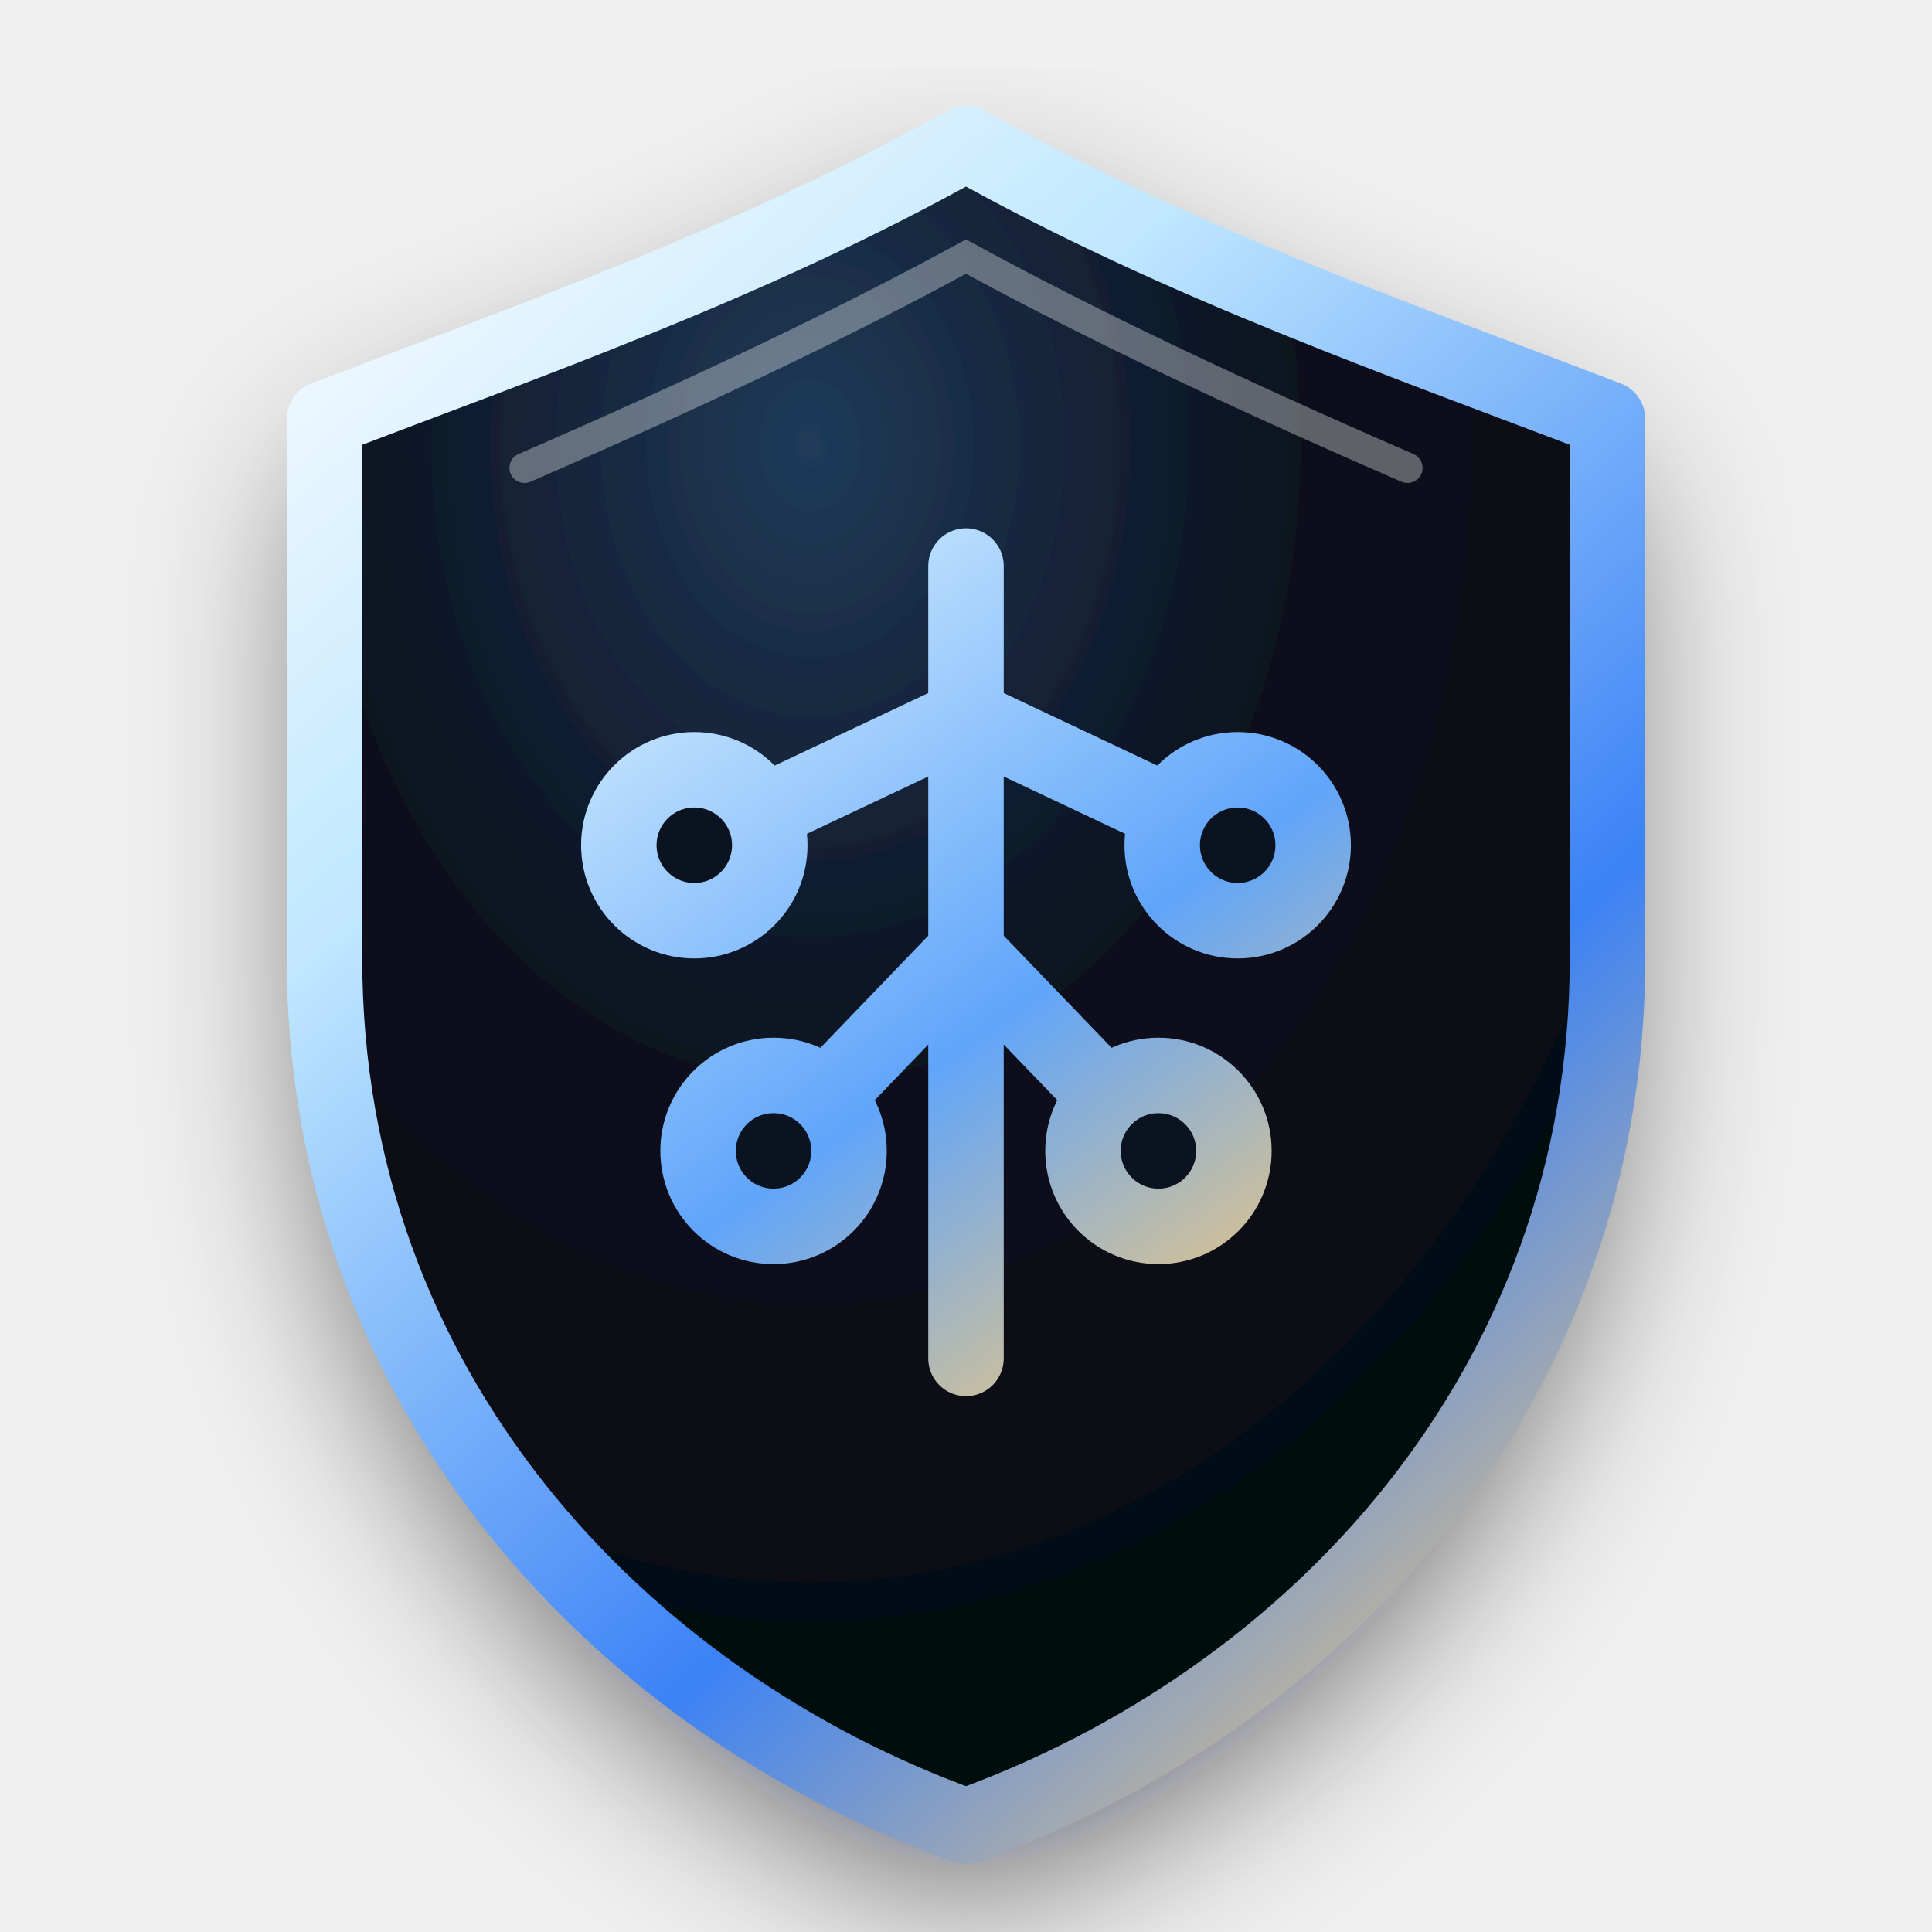
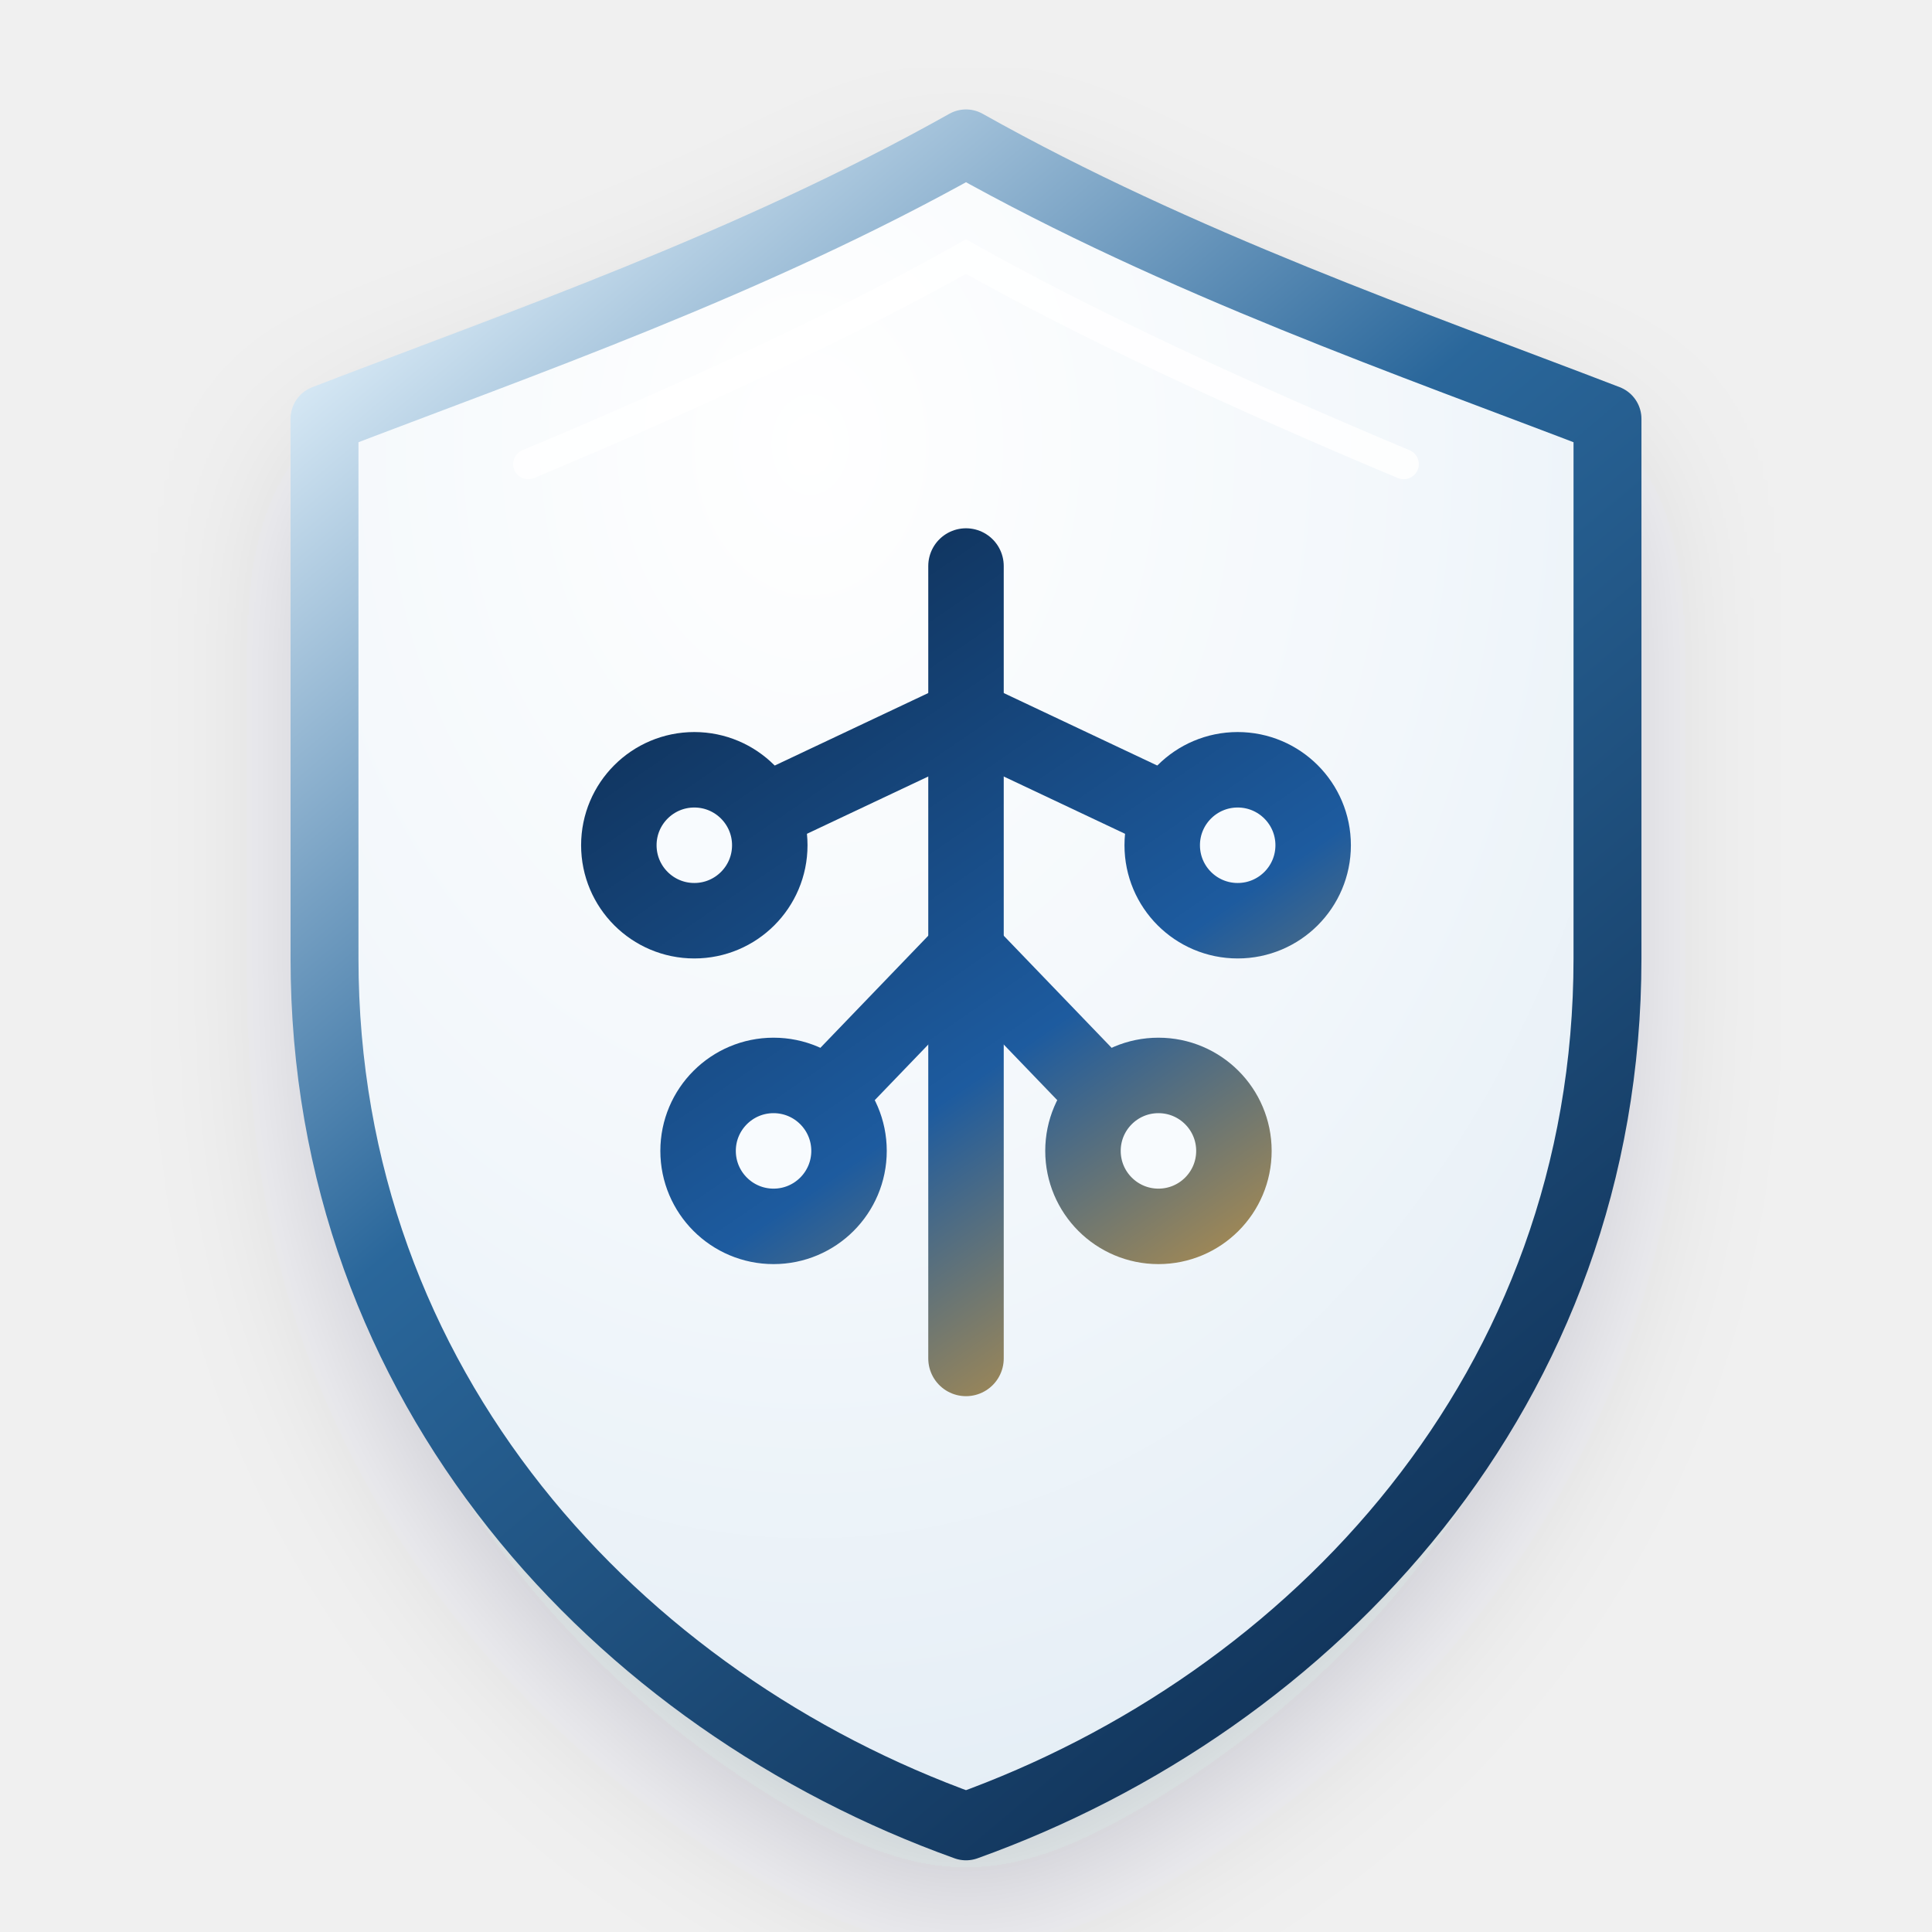
<svg xmlns="http://www.w3.org/2000/svg" viewBox="0 0 512 512" role="img" aria-label="Safeparts shield network logo">
  <defs>
-     <linearGradient id="gBorder" x1="84" y1="58" x2="430" y2="454" gradientUnits="userSpaceOnUse">
-       <stop offset="0" stop-color="#F8FCFF" />
-       <stop offset="0.28" stop-color="#BFE7FF" />
-       <stop offset="0.68" stop-color="#3B82F6" />
-       <stop offset="1" stop-color="#F6C979" />
+     <linearGradient id="gBorder" x1="92" y1="62" x2="420" y2="452" gradientUnits="userSpaceOnUse">
+       <stop offset="0" stop-color="#EAF7FF" />
+       <stop offset="0.42" stop-color="#2A679B" />
+       <stop offset="1" stop-color="#0D2B4F" />
    </linearGradient>
-     <radialGradient id="gFill" cx="38%" cy="18%" r="85%">
-       <stop offset="0" stop-color="#203B5A" />
-       <stop offset="0.42" stop-color="#0B1220" />
-       <stop offset="1" stop-color="#04060B" />
+     <radialGradient id="gFill" cx="38%" cy="18%" r="82%">
+       <stop offset="0" stop-color="#FFFFFF" />
+       <stop offset="0.58" stop-color="#F2F7FB" />
+       <stop offset="1" stop-color="#E5EEF6" />
    </radialGradient>
-     <linearGradient id="gIcon" x1="178" y1="134" x2="340" y2="360" gradientUnits="userSpaceOnUse">
-       <stop offset="0" stop-color="#DDF4FF" />
-       <stop offset="0.58" stop-color="#60A5FA" />
-       <stop offset="1" stop-color="#F6C979" />
+     <linearGradient id="gIcon" x1="184" y1="140" x2="332" y2="356" gradientUnits="userSpaceOnUse">
+       <stop offset="0" stop-color="#0D2B4F" />
+       <stop offset="0.62" stop-color="#1D5B9F" />
+       <stop offset="1" stop-color="#C9963E" />
    </linearGradient>
-     <filter id="glow" x="-40%" y="-40%" width="180%" height="180%">
-       <feDropShadow dx="0" dy="0" stdDeviation="16" flood-color="#60A5FA" flood-opacity="0.34" />
-       <feDropShadow dx="0" dy="18" stdDeviation="24" flood-color="#020617" flood-opacity="0.60" />
+     <filter id="shadow" x="-35%" y="-35%" width="170%" height="170%">
+       <feDropShadow dx="0" dy="18" stdDeviation="22" flood-color="#092044" flood-opacity="0.20" />
    </filter>
  </defs>
-   <path d="M256 38 C313 70 374 91 426 111 V254 C426 368 348 451 256 484 C164 451 86 368 86 254 V111 C138 91 199 70 256 38 Z" fill="url(#gFill)" filter="url(#glow)" />
-   <path d="M256 38 C313 70 374 91 426 111 V254 C426 368 348 451 256 484 C164 451 86 368 86 254 V111 C138 91 199 70 256 38 Z" fill="none" stroke="url(#gBorder)" stroke-width="20" stroke-linejoin="round" />
-   <path d="M139 124 C185 104 223 86 256 68 C289 86 327 104 373 124" fill="none" stroke="#FFFFFF" stroke-opacity="0.34" stroke-width="8" stroke-linecap="round" />
+   <path d="M256 38 C313 70 374 91 426 111 V254 C426 368 348 451 256 484 C164 451 86 368 86 254 V111 C138 91 199 70 256 38 Z" fill="url(#gFill)" filter="url(#shadow)" />
+   <path d="M256 38 C313 70 374 91 426 111 V254 C426 368 348 451 256 484 C164 451 86 368 86 254 V111 C138 91 199 70 256 38 Z" fill="none" stroke="url(#gBorder)" stroke-width="18" stroke-linejoin="round" />
+   <path d="M140 123 C183 105 224 86 256 68 C288 86 329 105 372 123" fill="none" stroke="#FFFFFF" stroke-opacity="0.85" stroke-width="8" stroke-linecap="round" />
  <g fill="none" stroke="url(#gIcon)" stroke-width="20" stroke-linecap="round" stroke-linejoin="round">
    <path d="M256 150 L256 360" />
    <path d="M256 190 L184 224" />
    <path d="M256 190 L328 224" />
    <path d="M256 252 L205 305" />
    <path d="M256 252 L307 305" />
-     <circle cx="184" cy="224" r="20" fill="#0B1220" />
-     <circle cx="328" cy="224" r="20" fill="#0B1220" />
-     <circle cx="205" cy="305" r="20" fill="#0B1220" />
-     <circle cx="307" cy="305" r="20" fill="#0B1220" />
+     <circle cx="184" cy="224" r="20" fill="#F8FBFE" />
+     <circle cx="328" cy="224" r="20" fill="#F8FBFE" />
+     <circle cx="205" cy="305" r="20" fill="#F8FBFE" />
+     <circle cx="307" cy="305" r="20" fill="#F8FBFE" />
  </g>
</svg>
